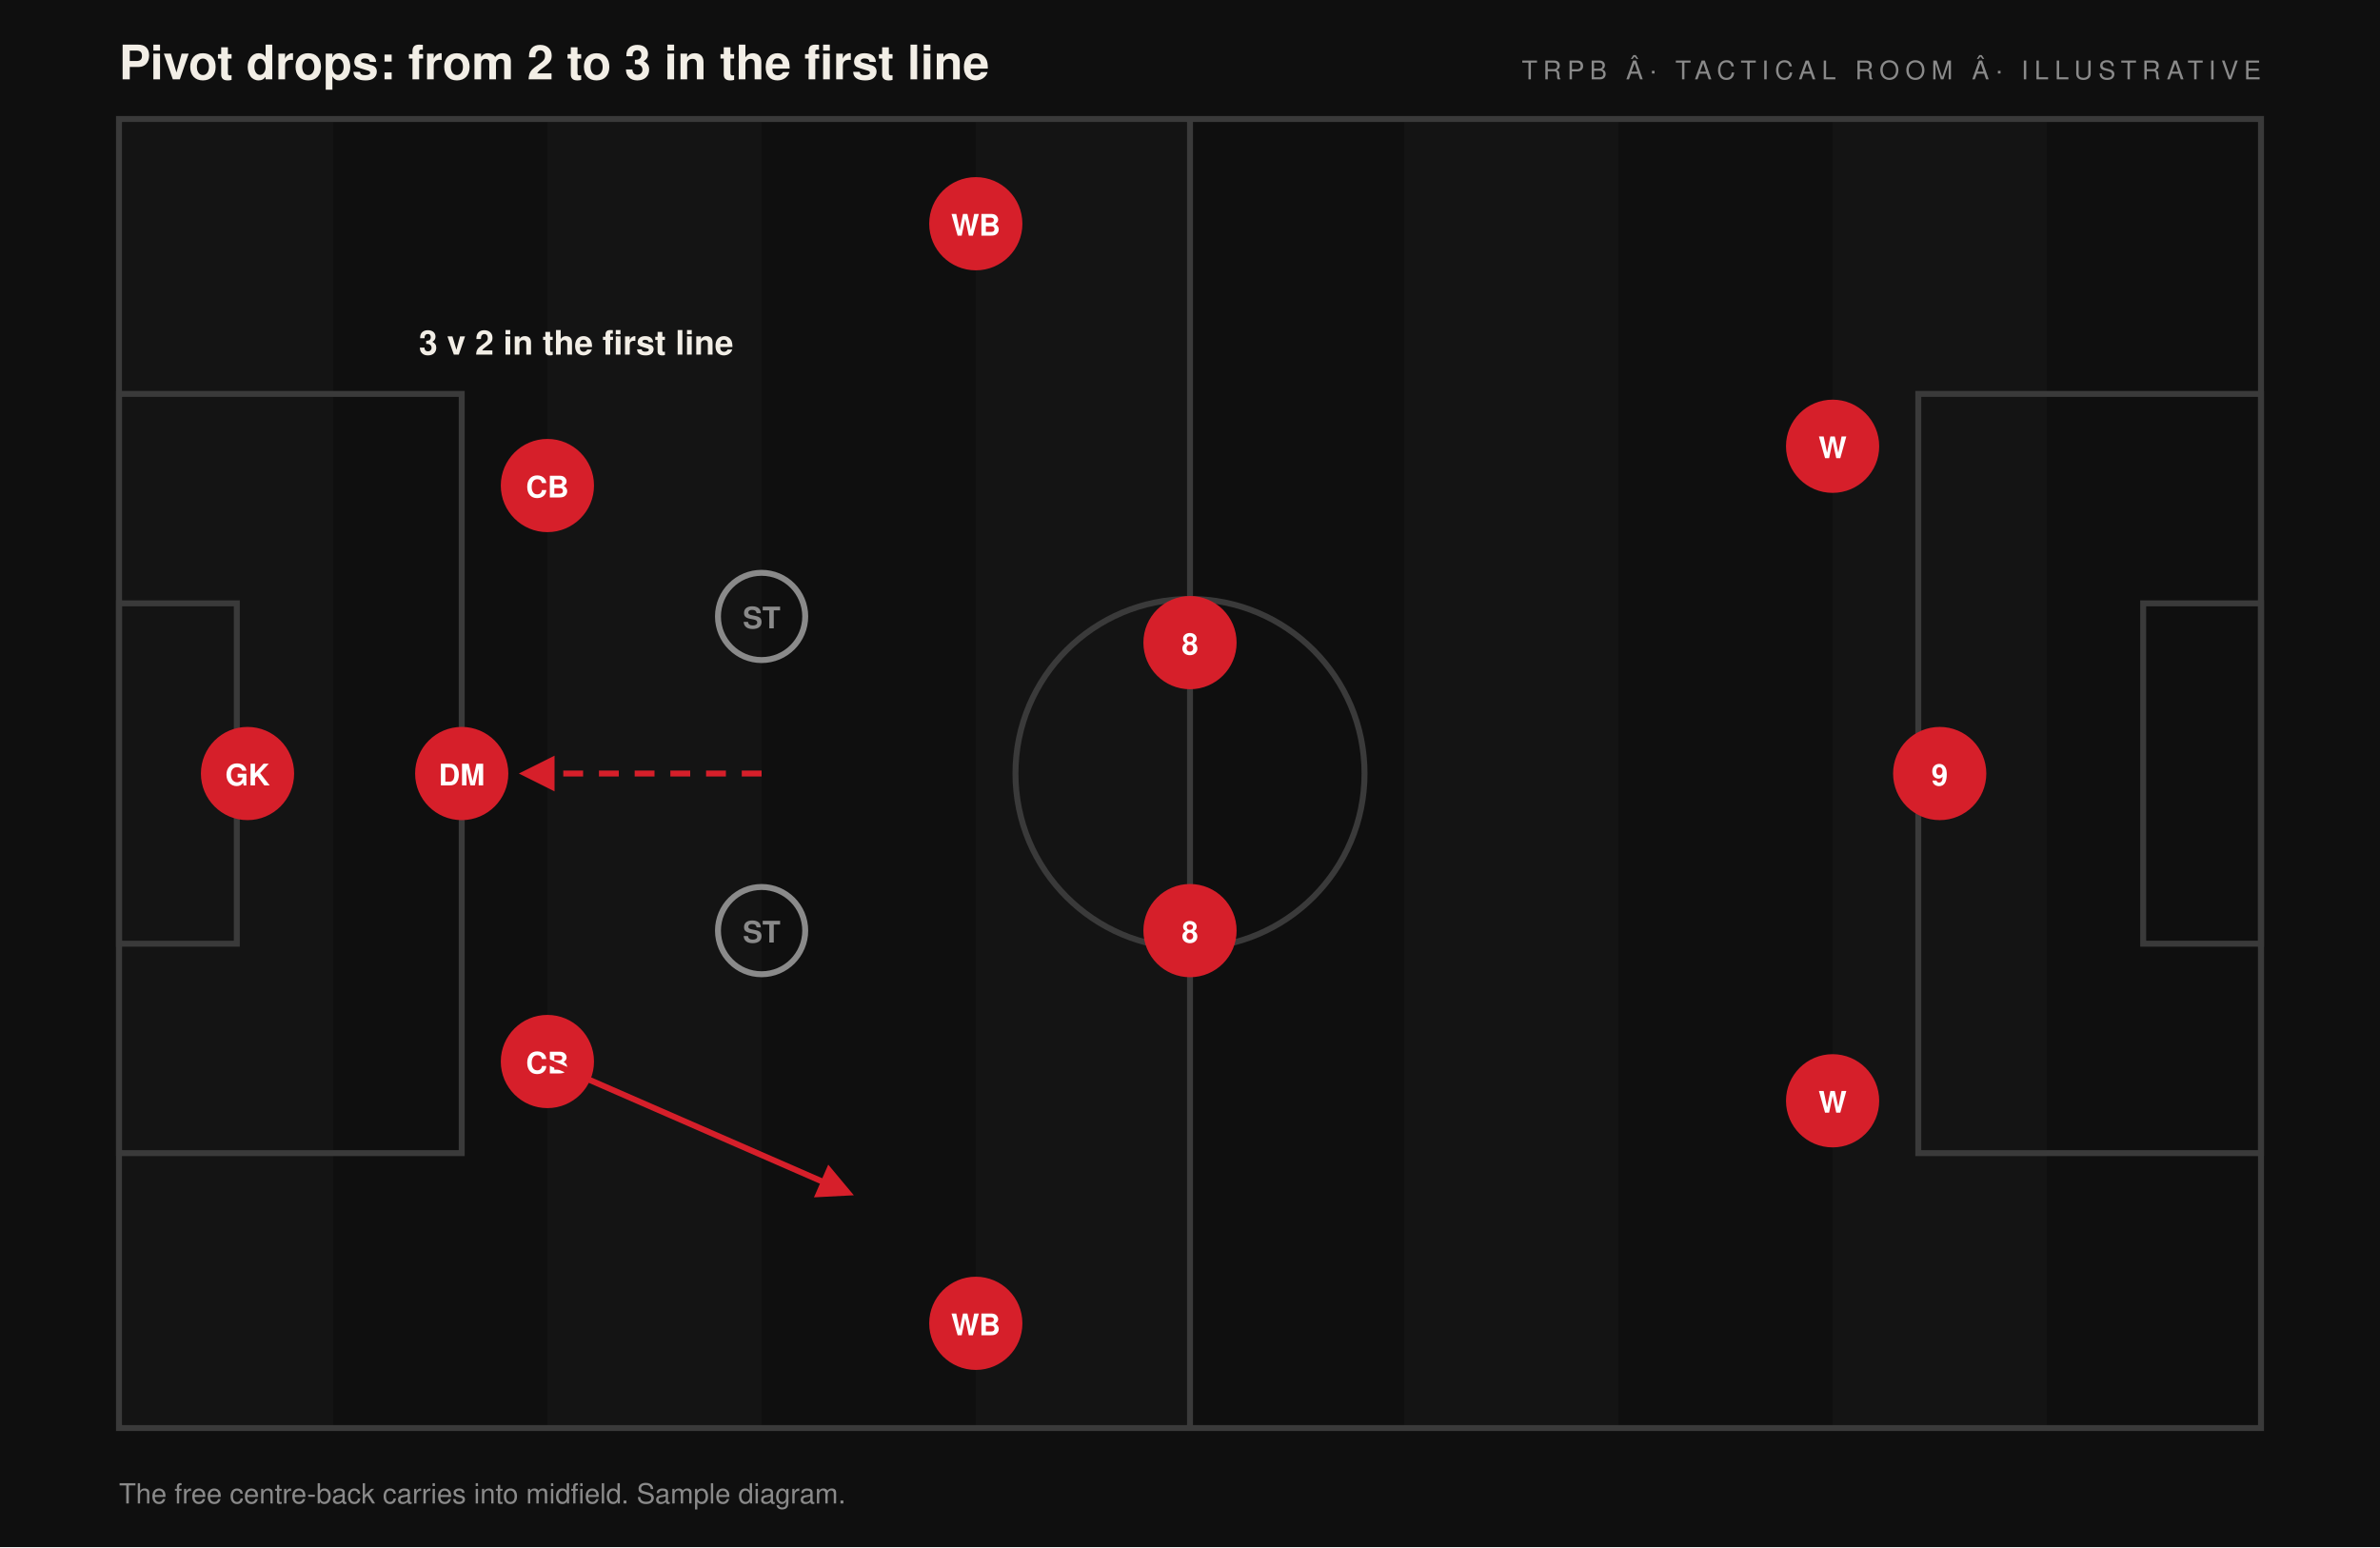
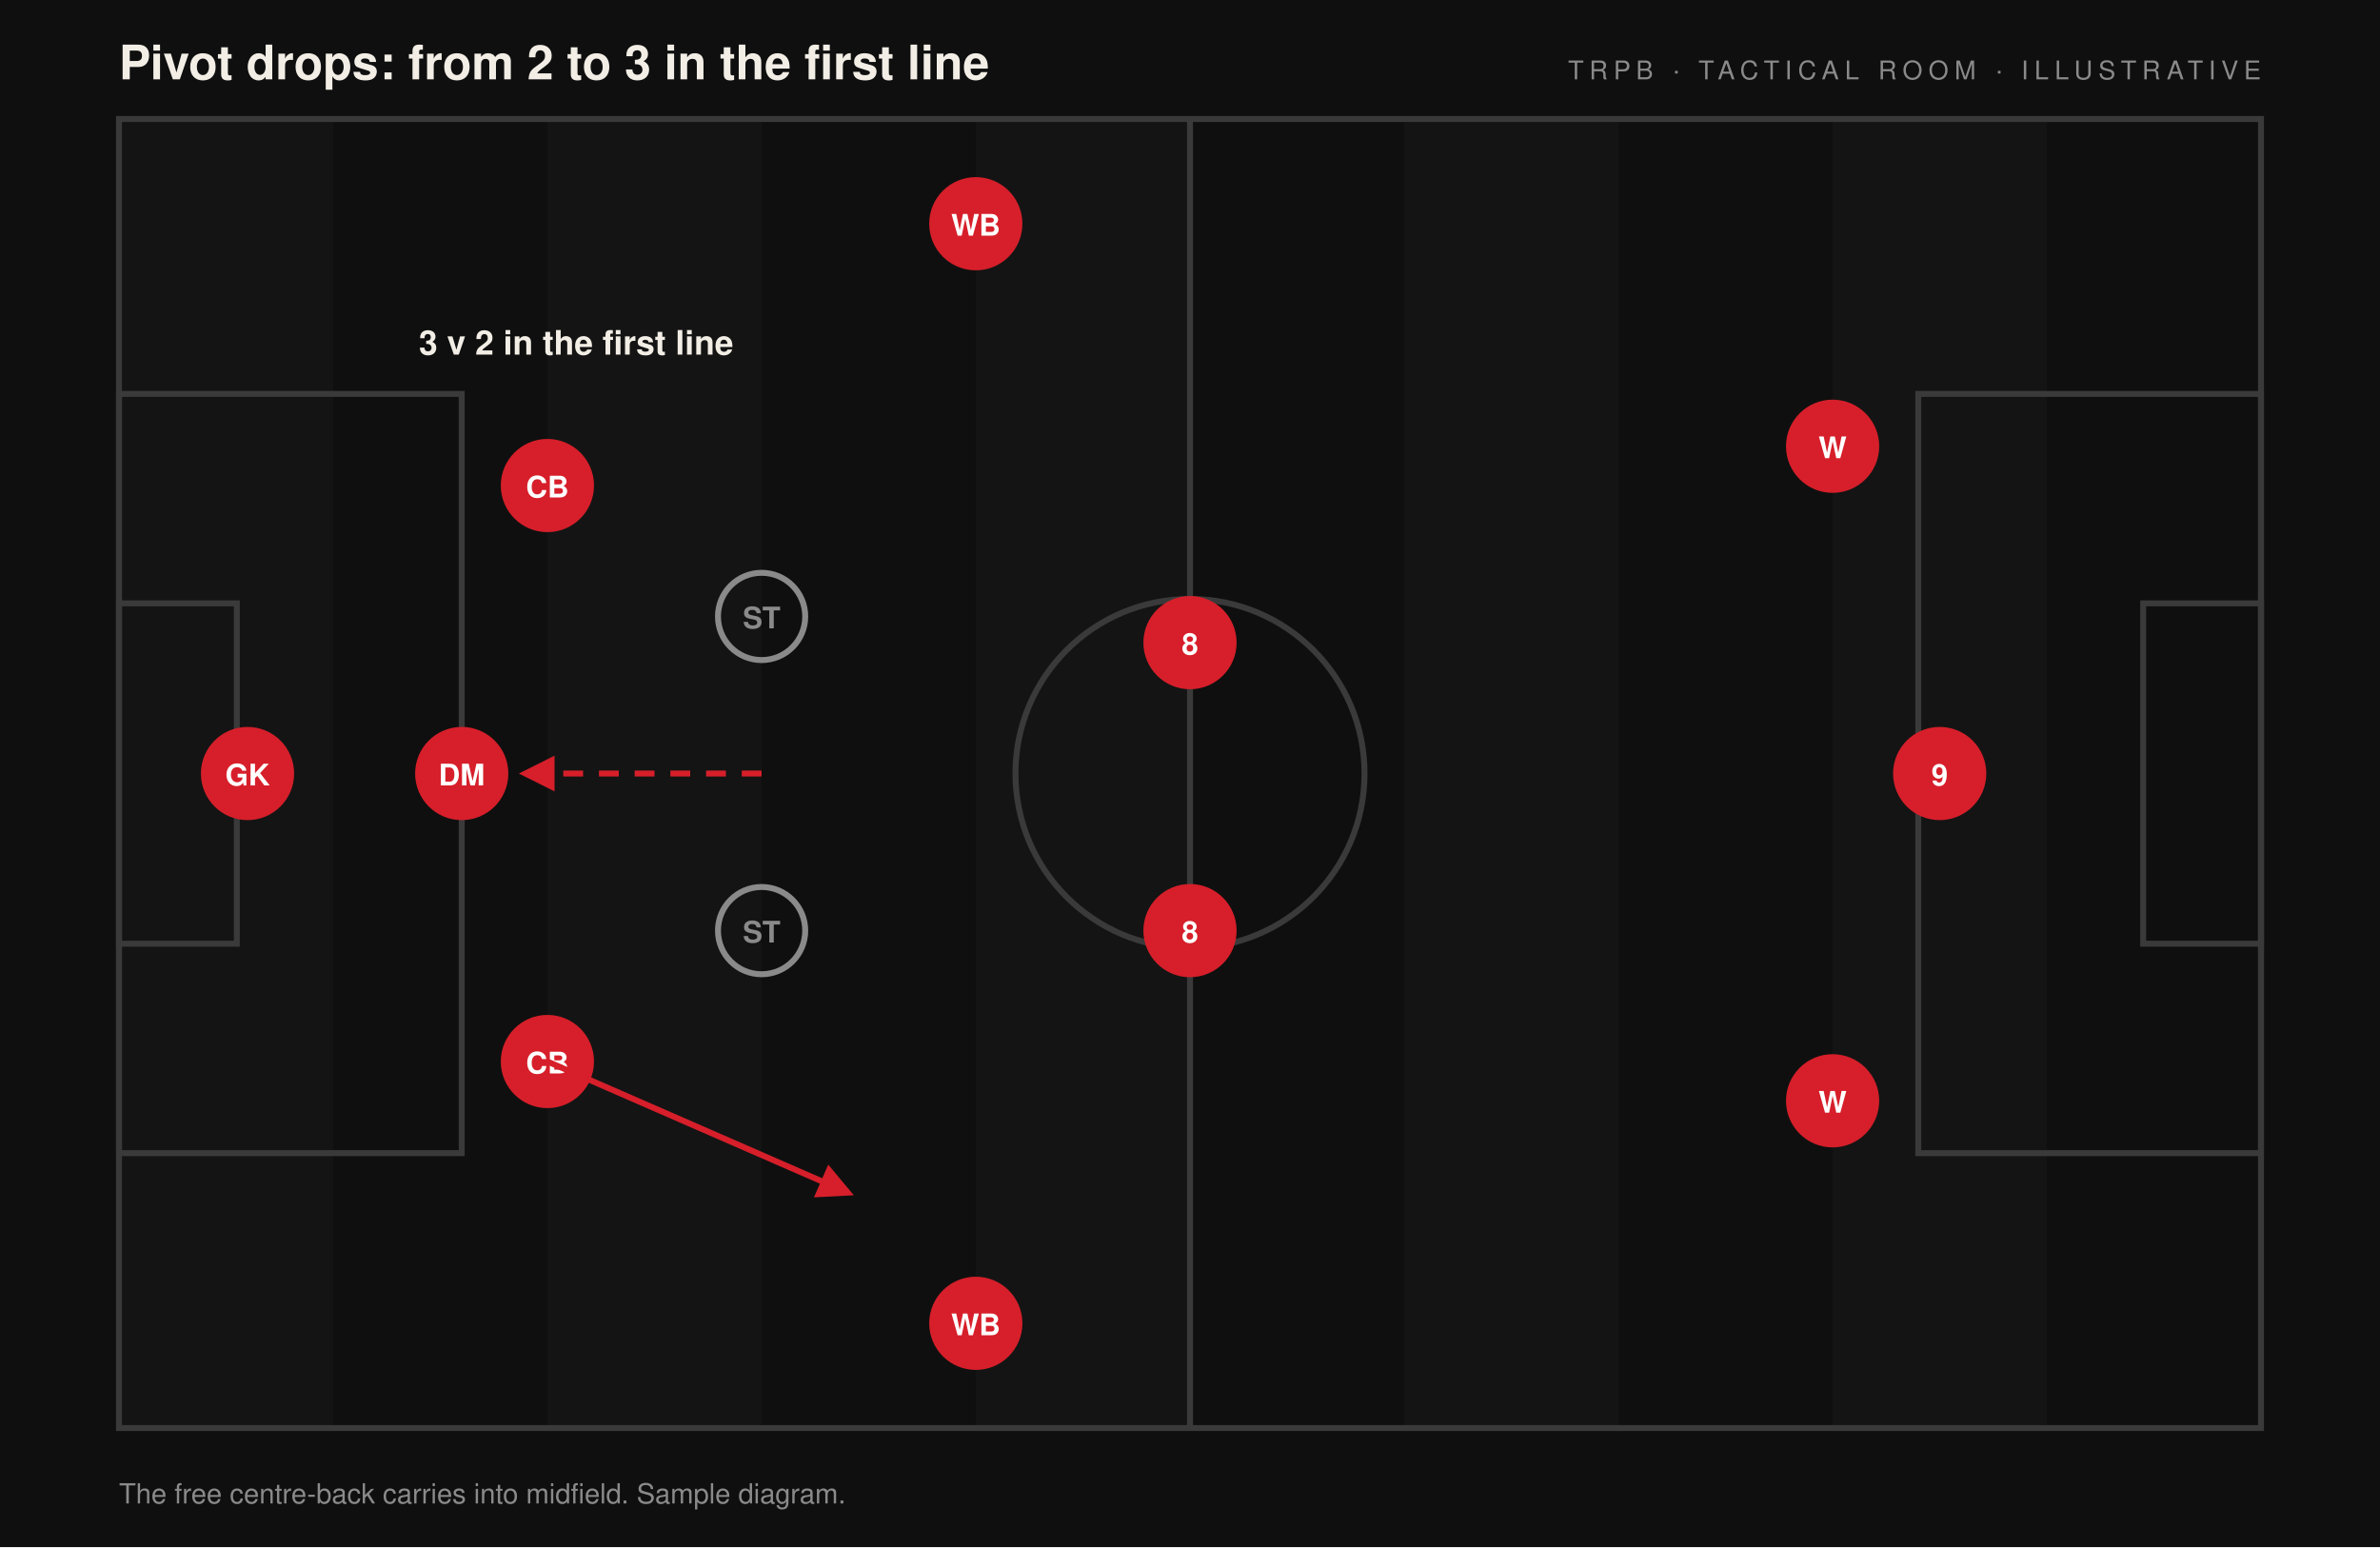
<svg xmlns="http://www.w3.org/2000/svg" viewBox="0 0 1200 780" role="img" aria-label="Pivot drops: from 2 to 3 in the first line">
  <defs>
    <marker id="ah-b" viewBox="0 0 10 10" refX="8" refY="5" markerWidth="6" markerHeight="6" orient="auto-start-reverse">
      <path d="M0 0L10 5L0 10z" fill="#f2eee6" />
    </marker>
    <marker id="ah-r" viewBox="0 0 10 10" refX="8" refY="5" markerWidth="6" markerHeight="6" orient="auto-start-reverse">
      <path d="M0 0L10 5L0 10z" fill="#d61f2a" />
    </marker>
  </defs>
  <rect width="1200" height="780" fill="#0f0f0f" />
  <rect x="60.0" y="60" width="108.0" height="660" fill="#141414" />
  <rect x="276.0" y="60" width="108.0" height="660" fill="#141414" />
  <rect x="492.0" y="60" width="108.0" height="660" fill="#141414" />
  <rect x="708.0" y="60" width="108.0" height="660" fill="#141414" />
  <rect x="924.0" y="60" width="108.0" height="660" fill="#141414" />
  <rect x="60" y="60" width="1080" height="660" fill="none" stroke="#3a3a3a" stroke-width="3" />
  <line x1="600.0" y1="60" x2="600.0" y2="720" fill="none" stroke="#3a3a3a" stroke-width="3" />
  <circle cx="600.0" cy="390.0" r="88" fill="none" stroke="#3a3a3a" stroke-width="3" />
  <rect x="60" y="198.6" width="172.8" height="382.8" fill="none" stroke="#3a3a3a" stroke-width="3" />
  <rect x="967.2" y="198.6" width="172.8" height="382.8" fill="none" stroke="#3a3a3a" stroke-width="3" />
  <rect x="60" y="304.2" width="59.4" height="171.6" fill="none" stroke="#3a3a3a" stroke-width="3" />
  <rect x="1080.6" y="304.2" width="59.4" height="171.6" fill="none" stroke="#3a3a3a" stroke-width="3" />
  <circle cx="124.8" cy="390.0" r="22" fill="#d61f2a" stroke="#d61f2a" stroke-width="3" />
  <text x="124.8" y="396.0" text-anchor="middle" font-family="Helvetica Neue,Helvetica,Arial,sans-serif" font-size="15" font-weight="700" fill="#fff">GK</text>
  <circle cx="276.0" cy="244.8" r="22" fill="#d61f2a" stroke="#d61f2a" stroke-width="3" />
  <text x="276.0" y="250.8" text-anchor="middle" font-family="Helvetica Neue,Helvetica,Arial,sans-serif" font-size="15" font-weight="700" fill="#fff">CB</text>
  <circle cx="232.8" cy="390.0" r="22" fill="#d61f2a" stroke="#d61f2a" stroke-width="3" />
  <text x="232.8" y="396.0" text-anchor="middle" font-family="Helvetica Neue,Helvetica,Arial,sans-serif" font-size="15" font-weight="700" fill="#fff">DM</text>
  <circle cx="276.0" cy="535.2" r="22" fill="#d61f2a" stroke="#d61f2a" stroke-width="3" />
  <text x="276.0" y="541.2" text-anchor="middle" font-family="Helvetica Neue,Helvetica,Arial,sans-serif" font-size="15" font-weight="700" fill="#fff">CB</text>
  <line x1="384.0" y1="390.0" x2="265.2" y2="390.0" stroke="#d61f2a" stroke-width="3" stroke-dasharray="10 8" marker-end="url(#ah-r)" />
  <circle cx="492.0" cy="112.8" r="22" fill="#d61f2a" stroke="#d61f2a" stroke-width="3" />
  <text x="492.0" y="118.8" text-anchor="middle" font-family="Helvetica Neue,Helvetica,Arial,sans-serif" font-size="15" font-weight="700" fill="#fff">WB</text>
  <circle cx="492.0" cy="667.2" r="22" fill="#d61f2a" stroke="#d61f2a" stroke-width="3" />
  <text x="492.0" y="673.2" text-anchor="middle" font-family="Helvetica Neue,Helvetica,Arial,sans-serif" font-size="15" font-weight="700" fill="#fff">WB</text>
  <circle cx="600.0" cy="324.0" r="22" fill="#d61f2a" stroke="#d61f2a" stroke-width="3" />
  <text x="600.0" y="330.0" text-anchor="middle" font-family="Helvetica Neue,Helvetica,Arial,sans-serif" font-size="15" font-weight="700" fill="#fff">8</text>
  <circle cx="600.0" cy="469.2" r="22" fill="#d61f2a" stroke="#d61f2a" stroke-width="3" />
  <text x="600.0" y="475.2" text-anchor="middle" font-family="Helvetica Neue,Helvetica,Arial,sans-serif" font-size="15" font-weight="700" fill="#fff">8</text>
  <circle cx="924.0" cy="225.0" r="22" fill="#d61f2a" stroke="#d61f2a" stroke-width="3" />
  <text x="924.0" y="231.0" text-anchor="middle" font-family="Helvetica Neue,Helvetica,Arial,sans-serif" font-size="15" font-weight="700" fill="#fff">W</text>
  <circle cx="978.0" cy="390.0" r="22" fill="#d61f2a" stroke="#d61f2a" stroke-width="3" />
  <text x="978.0" y="396.0" text-anchor="middle" font-family="Helvetica Neue,Helvetica,Arial,sans-serif" font-size="15" font-weight="700" fill="#fff">9</text>
  <circle cx="924.0" cy="555.0" r="22" fill="#d61f2a" stroke="#d61f2a" stroke-width="3" />
  <text x="924.0" y="561.0" text-anchor="middle" font-family="Helvetica Neue,Helvetica,Arial,sans-serif" font-size="15" font-weight="700" fill="#fff">W</text>
  <circle cx="384.0" cy="310.8" r="22" fill="none" stroke="#8a8a8a" stroke-width="3" />
  <text x="384.0" y="316.8" text-anchor="middle" font-family="Helvetica Neue,Helvetica,Arial,sans-serif" font-size="15" font-weight="700" fill="#8a8a8a">ST</text>
  <circle cx="384.0" cy="469.2" r="22" fill="none" stroke="#8a8a8a" stroke-width="3" />
  <text x="384.0" y="475.2" text-anchor="middle" font-family="Helvetica Neue,Helvetica,Arial,sans-serif" font-size="15" font-weight="700" fill="#8a8a8a">ST</text>
  <line x1="276.0" y1="535.2" x2="427.2" y2="601.2" stroke="#d61f2a" stroke-width="3" marker-end="url(#ah-r)" />
  <text x="211.2" y="178.8" text-anchor="start" font-family="Helvetica Neue,Helvetica,Arial,sans-serif" font-size="17" font-weight="600" fill="#f2eee6">3 v 2 in the first line</text>
  <text x="60" y="40" font-family="Helvetica Neue,Helvetica,Arial,sans-serif" font-size="24" font-weight="700" fill="#f2eee6">Pivot drops: from 2 to 3 in the first line</text>
-   <text x="1140" y="40" text-anchor="end" font-family="Helvetica Neue,Helvetica,Arial,sans-serif" font-size="13" letter-spacing="3" fill="#8a8a8a">TRPB Â· TACTICAL ROOM Â· ILLUSTRATIVE</text>
+   <text x="1140" y="40" text-anchor="end" font-family="Helvetica Neue,Helvetica,Arial,sans-serif" font-size="13" letter-spacing="3" fill="#8a8a8a">TRPB · TACTICAL ROOM · ILLUSTRATIVE</text>
  <text x="60" y="758" font-family="Helvetica Neue,Helvetica,Arial,sans-serif" font-size="14" fill="#8a8a8a">The free centre-back carries into midfield. Sample diagram.</text>
</svg>
